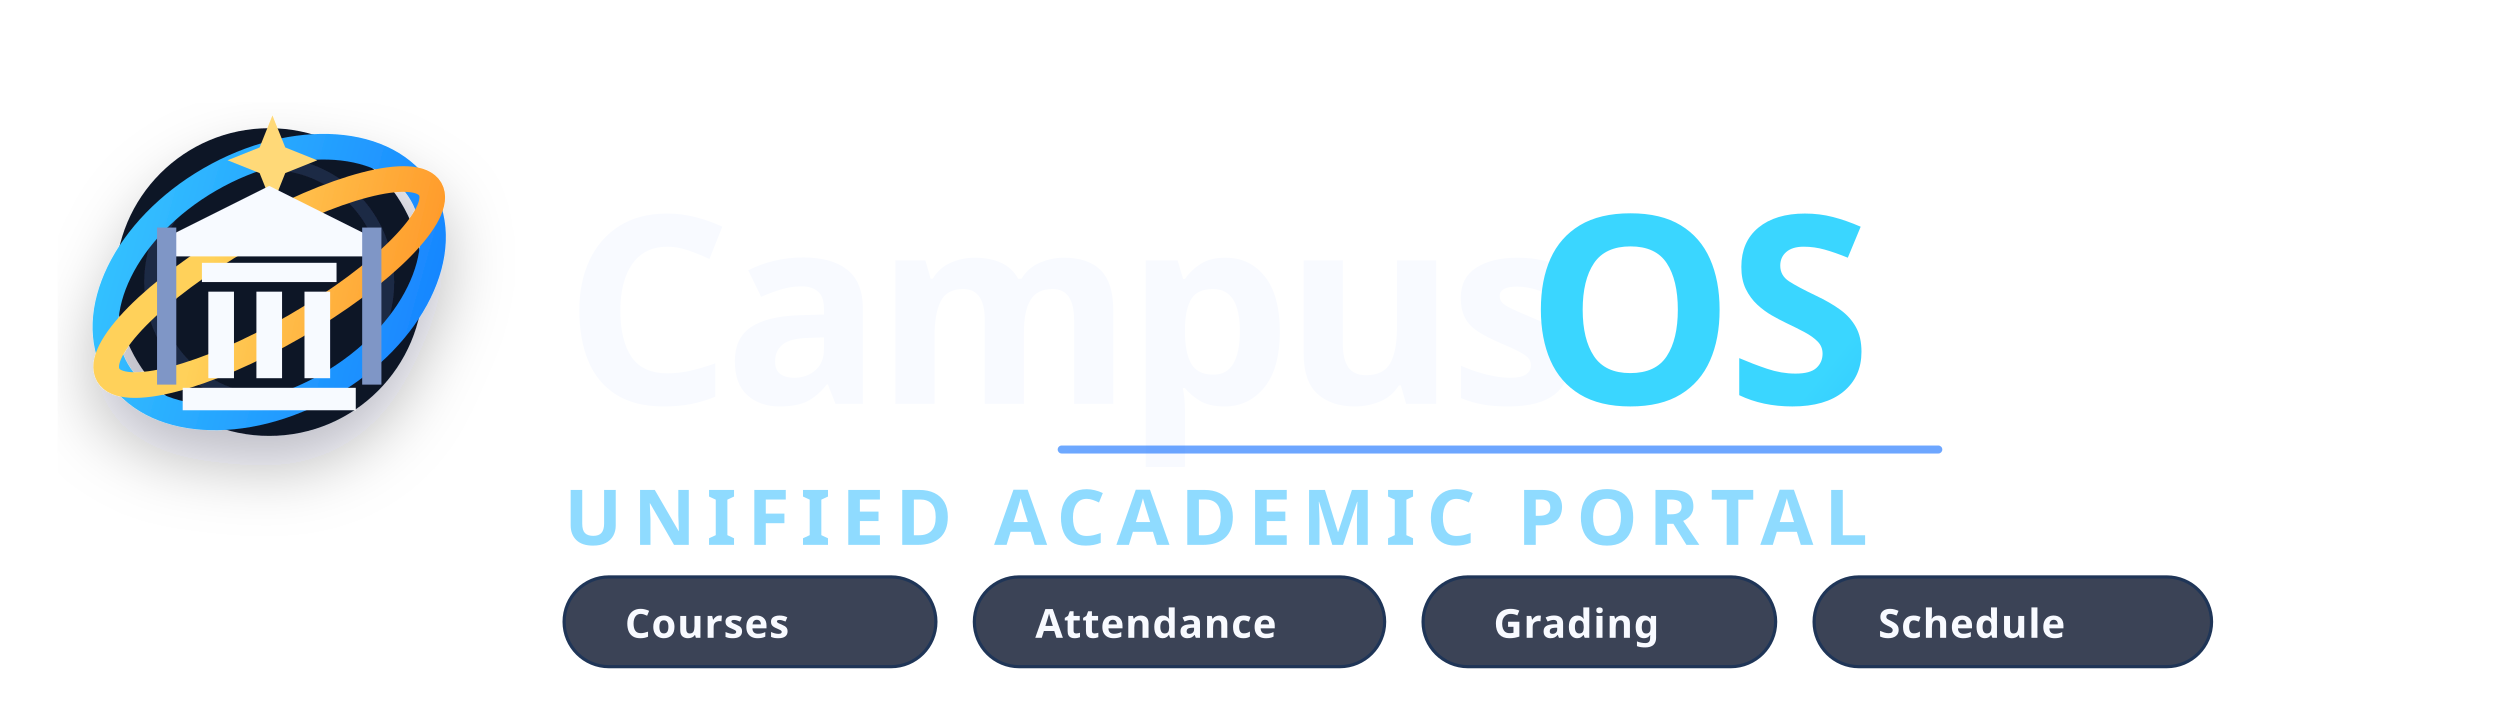
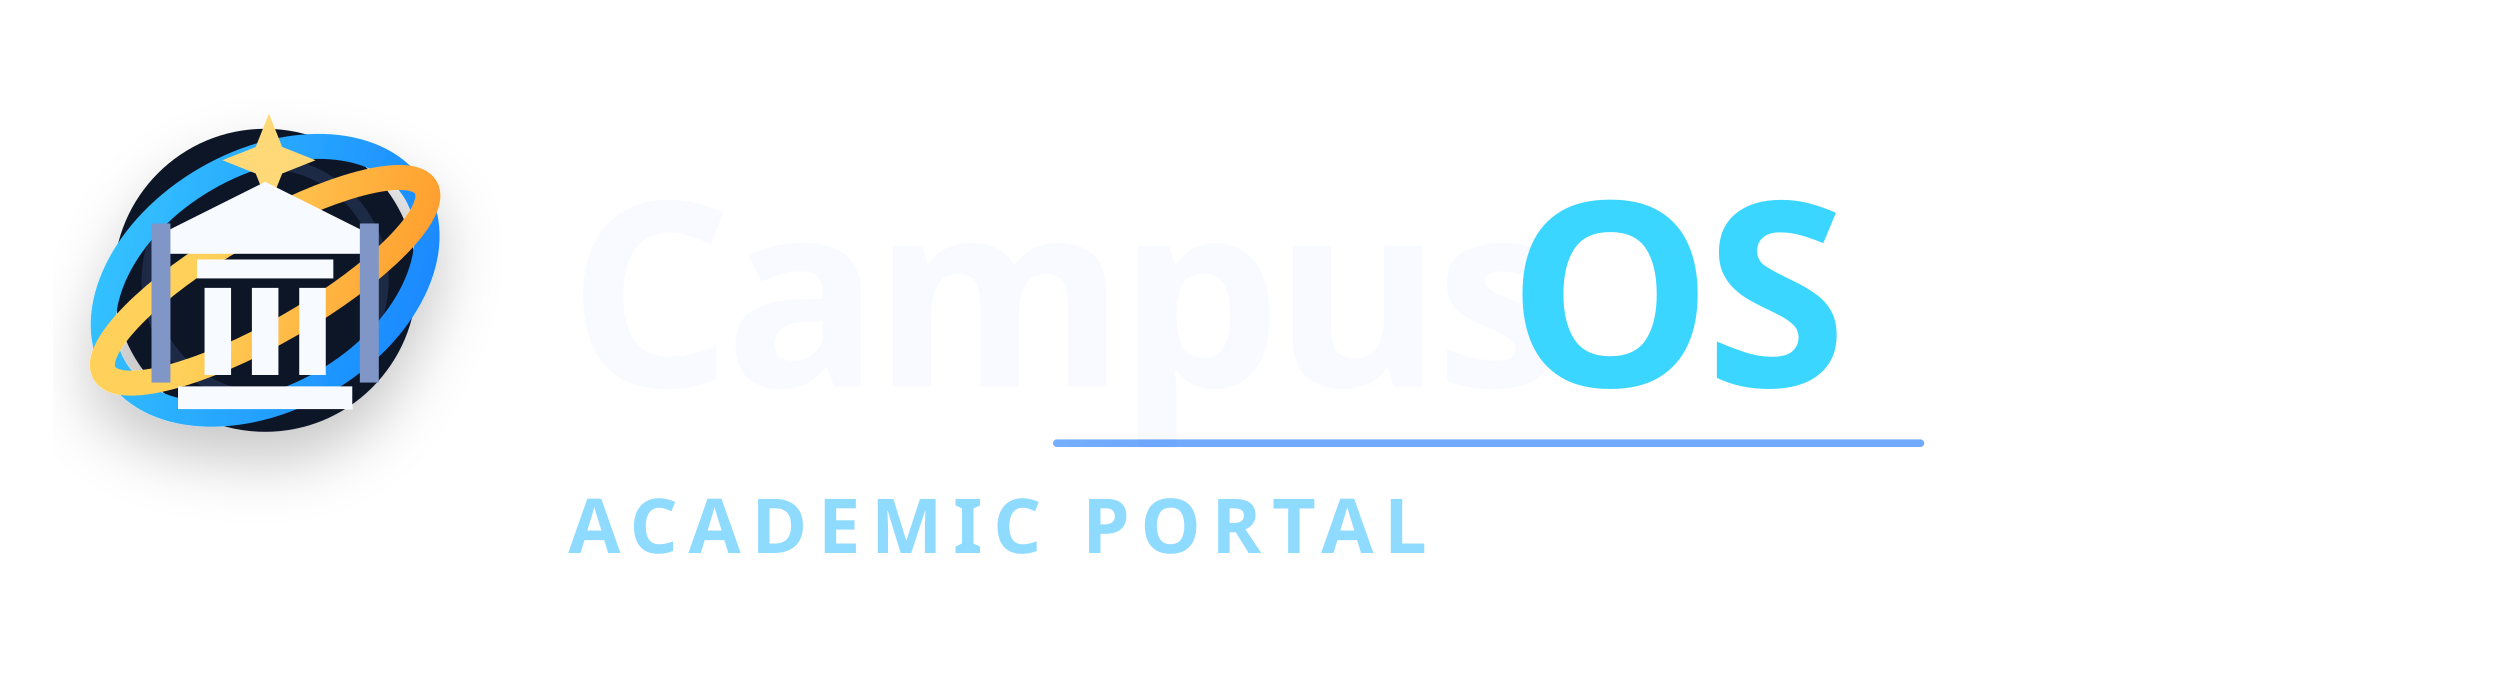
- <svg xmlns="http://www.w3.org/2000/svg" width="780" height="220" viewBox="0 0 780 220" fill="none">
+ <svg xmlns="http://www.w3.org/2000/svg" width="660" height="180" viewBox="0 0 660 180" fill="none">
  <defs>
-     <linearGradient id="hero-blue" x1="20" y1="22" x2="134" y2="138" gradientUnits="userSpaceOnUse">
+     <linearGradient id="hero-blue" x1="18" y1="18" x2="120" y2="118" gradientUnits="userSpaceOnUse">
      <stop stop-color="#37C8FF" />
      <stop offset="1" stop-color="#0B6BFF" />
    </linearGradient>
-     <linearGradient id="hero-orange" x1="42" y1="64" x2="136" y2="152" gradientUnits="userSpaceOnUse">
+     <linearGradient id="hero-orange" x1="38" y1="52" x2="122" y2="132" gradientUnits="userSpaceOnUse">
      <stop stop-color="#FFD15A" />
      <stop offset="1" stop-color="#FF6A00" />
    </linearGradient>
-     <linearGradient id="hero-os" x1="430" y1="36" x2="566" y2="146" gradientUnits="userSpaceOnUse">
+     <linearGradient id="hero-os" x1="366" y1="30" x2="490" y2="112" gradientUnits="userSpaceOnUse">
      <stop stop-color="#3AD6FF" />
      <stop offset="1" stop-color="#0B77FF" />
    </linearGradient>
-     <filter id="hero-mark-shadow" x="0" y="0" width="176" height="176" filterUnits="userSpaceOnUse" color-interpolation-filters="sRGB">
-       <feDropShadow dx="0" dy="10" stdDeviation="10" flood-color="#020617" flood-opacity="0.26" />
+     <filter id="hero-shadow" x="0" y="0" width="154" height="154" filterUnits="userSpaceOnUse" color-interpolation-filters="sRGB">
+       <feDropShadow dx="0" dy="8" stdDeviation="8" flood-color="#020617" flood-opacity="0.22" />
    </filter>
  </defs>
-   <g transform="translate(18 22)" filter="url(#hero-mark-shadow)">
-     <circle cx="66" cy="66" r="48" fill="#0E1628" />
-     <circle cx="66" cy="66" r="37" fill="none" stroke="#1F2A44" stroke-width="4" />
-     <ellipse cx="66" cy="66" rx="55" ry="37" transform="rotate(-30 66 66)" stroke="url(#hero-blue)" stroke-width="8" />
-     <ellipse cx="66" cy="66" rx="58" ry="16" transform="rotate(-30 66 66)" stroke="url(#hero-orange)" stroke-width="8" />
-     <path d="M67 14L71 24L81 28L71 32L67 42L63 32L53 28L63 24L67 14Z" fill="#FFD978" />
-     <path d="M66 36L96 51V58H36V51L66 36Z" fill="#F7FAFF" />
-     <path d="M45 60H87V66H45V60Z" fill="#F7FAFF" />
-     <path d="M47 69H55V96H47V69Z" fill="#F7FAFF" />
-     <path d="M62 69H70V96H62V69Z" fill="#F7FAFF" />
-     <path d="M77 69H85V96H77V69Z" fill="#F7FAFF" />
-     <path d="M39 99H93V106H39V99Z" fill="#F7FAFF" />
-     <path d="M31 49H37V98H31V49Z" fill="#7F96C6" />
-     <path d="M95 49H101V98H95V49Z" fill="#7F96C6" />
+   <g transform="translate(14 18)" filter="url(#hero-shadow)">
+     <circle cx="56" cy="56" r="40" fill="#0E1628" />
+     <circle cx="56" cy="56" r="31" fill="none" stroke="#1F2A44" stroke-width="3.2" />
+     <ellipse cx="56" cy="56" rx="46" ry="31" transform="rotate(-30 56 56)" stroke="url(#hero-blue)" stroke-width="6.6" />
+     <ellipse cx="56" cy="56" rx="49" ry="13.5" transform="rotate(-30 56 56)" stroke="url(#hero-orange)" stroke-width="6.6" />
+     <path d="M57 12L60.5 20.8L69.3 24.3L60.5 27.8L57 36.6L53.5 27.8L44.7 24.3L53.5 20.8L57 12Z" fill="#FFD978" />
+     <path d="M56 30L82 43V49H30V43L56 30Z" fill="#F7FAFF" />
+     <path d="M38 50.5H74V55.5H38V50.5Z" fill="#F7FAFF" />
+     <path d="M40 58H47V81H40V58Z" fill="#F7FAFF" />
+     <path d="M52.5 58H59.5V81H52.5V58Z" fill="#F7FAFF" />
+     <path d="M65 58H72V81H65V58Z" fill="#F7FAFF" />
+     <path d="M33 84H79V90H33V84Z" fill="#F7FAFF" />
+     <path d="M26 41H31V83H26V41Z" fill="#7F96C6" />
+     <path d="M81 41H86V83H81V41Z" fill="#7F96C6" />
  </g>
-   <g transform="translate(176 34)">
-     <text x="0" y="92" fill="#F8FAFF" font-family="'Lexend', 'Segoe UI', sans-serif" font-size="82" font-weight="800" letter-spacing="-2.4">
+   <g transform="translate(150 28)">
+     <text x="0" y="74" fill="#F8FAFF" font-family="'Lexend', 'Segoe UI', sans-serif" font-size="68" font-weight="800" letter-spacing="-2">
      Campus
    </text>
-     <text x="300" y="92" fill="url(#hero-os)" font-family="'Lexend', 'Segoe UI', sans-serif" font-size="82" font-weight="800" letter-spacing="-2.4">
+     <text x="248" y="74" fill="url(#hero-os)" font-family="'Lexend', 'Segoe UI', sans-serif" font-size="68" font-weight="800" letter-spacing="-2">
      OS
    </text>
-     <rect x="154" y="105" width="276" height="2.5" rx="1.25" fill="url(#hero-blue)" opacity="0.6" />
-     <text x="0" y="136" fill="#8FDBFF" font-family="'JetBrains Mono', 'Segoe UI', monospace" font-size="24" font-weight="700" letter-spacing="3.4">
-       UNIFIED ACADEMIC PORTAL
+     <rect x="128" y="88" width="230" height="2" rx="1" fill="url(#hero-blue)" opacity="0.58" />
+     <text x="0" y="118" fill="#8FDBFF" font-family="'JetBrains Mono', 'Segoe UI', monospace" font-size="20" font-weight="700" letter-spacing="2.8">
+       ACADEMIC PORTAL
    </text>
-     <g transform="translate(0 162)">
-       <rect x="0" y="-16" width="116" height="28" rx="14" fill="#101A31" fill-opacity="0.82" stroke="#1F3557" />
-       <text x="19" y="3" fill="#F8FAFF" font-family="'Lexend', 'Segoe UI', sans-serif" font-size="12.5" font-weight="600" letter-spacing="0.3">Courses</text>
-       <rect x="128" y="-16" width="128" height="28" rx="14" fill="#101A31" fill-opacity="0.82" stroke="#1F3557" />
-       <text x="147" y="3" fill="#F8FAFF" font-family="'Lexend', 'Segoe UI', sans-serif" font-size="12.5" font-weight="600" letter-spacing="0.3">Attendance</text>
-       <rect x="268" y="-16" width="110" height="28" rx="14" fill="#101A31" fill-opacity="0.82" stroke="#1F3557" />
-       <text x="290" y="3" fill="#F8FAFF" font-family="'Lexend', 'Segoe UI', sans-serif" font-size="12.5" font-weight="600" letter-spacing="0.3">Grading</text>
-       <rect x="390" y="-16" width="124" height="28" rx="14" fill="#101A31" fill-opacity="0.82" stroke="#1F3557" />
-       <text x="410" y="3" fill="#F8FAFF" font-family="'Lexend', 'Segoe UI', sans-serif" font-size="12.5" font-weight="600" letter-spacing="0.3">Schedule</text>
-     </g>
  </g>
</svg>
